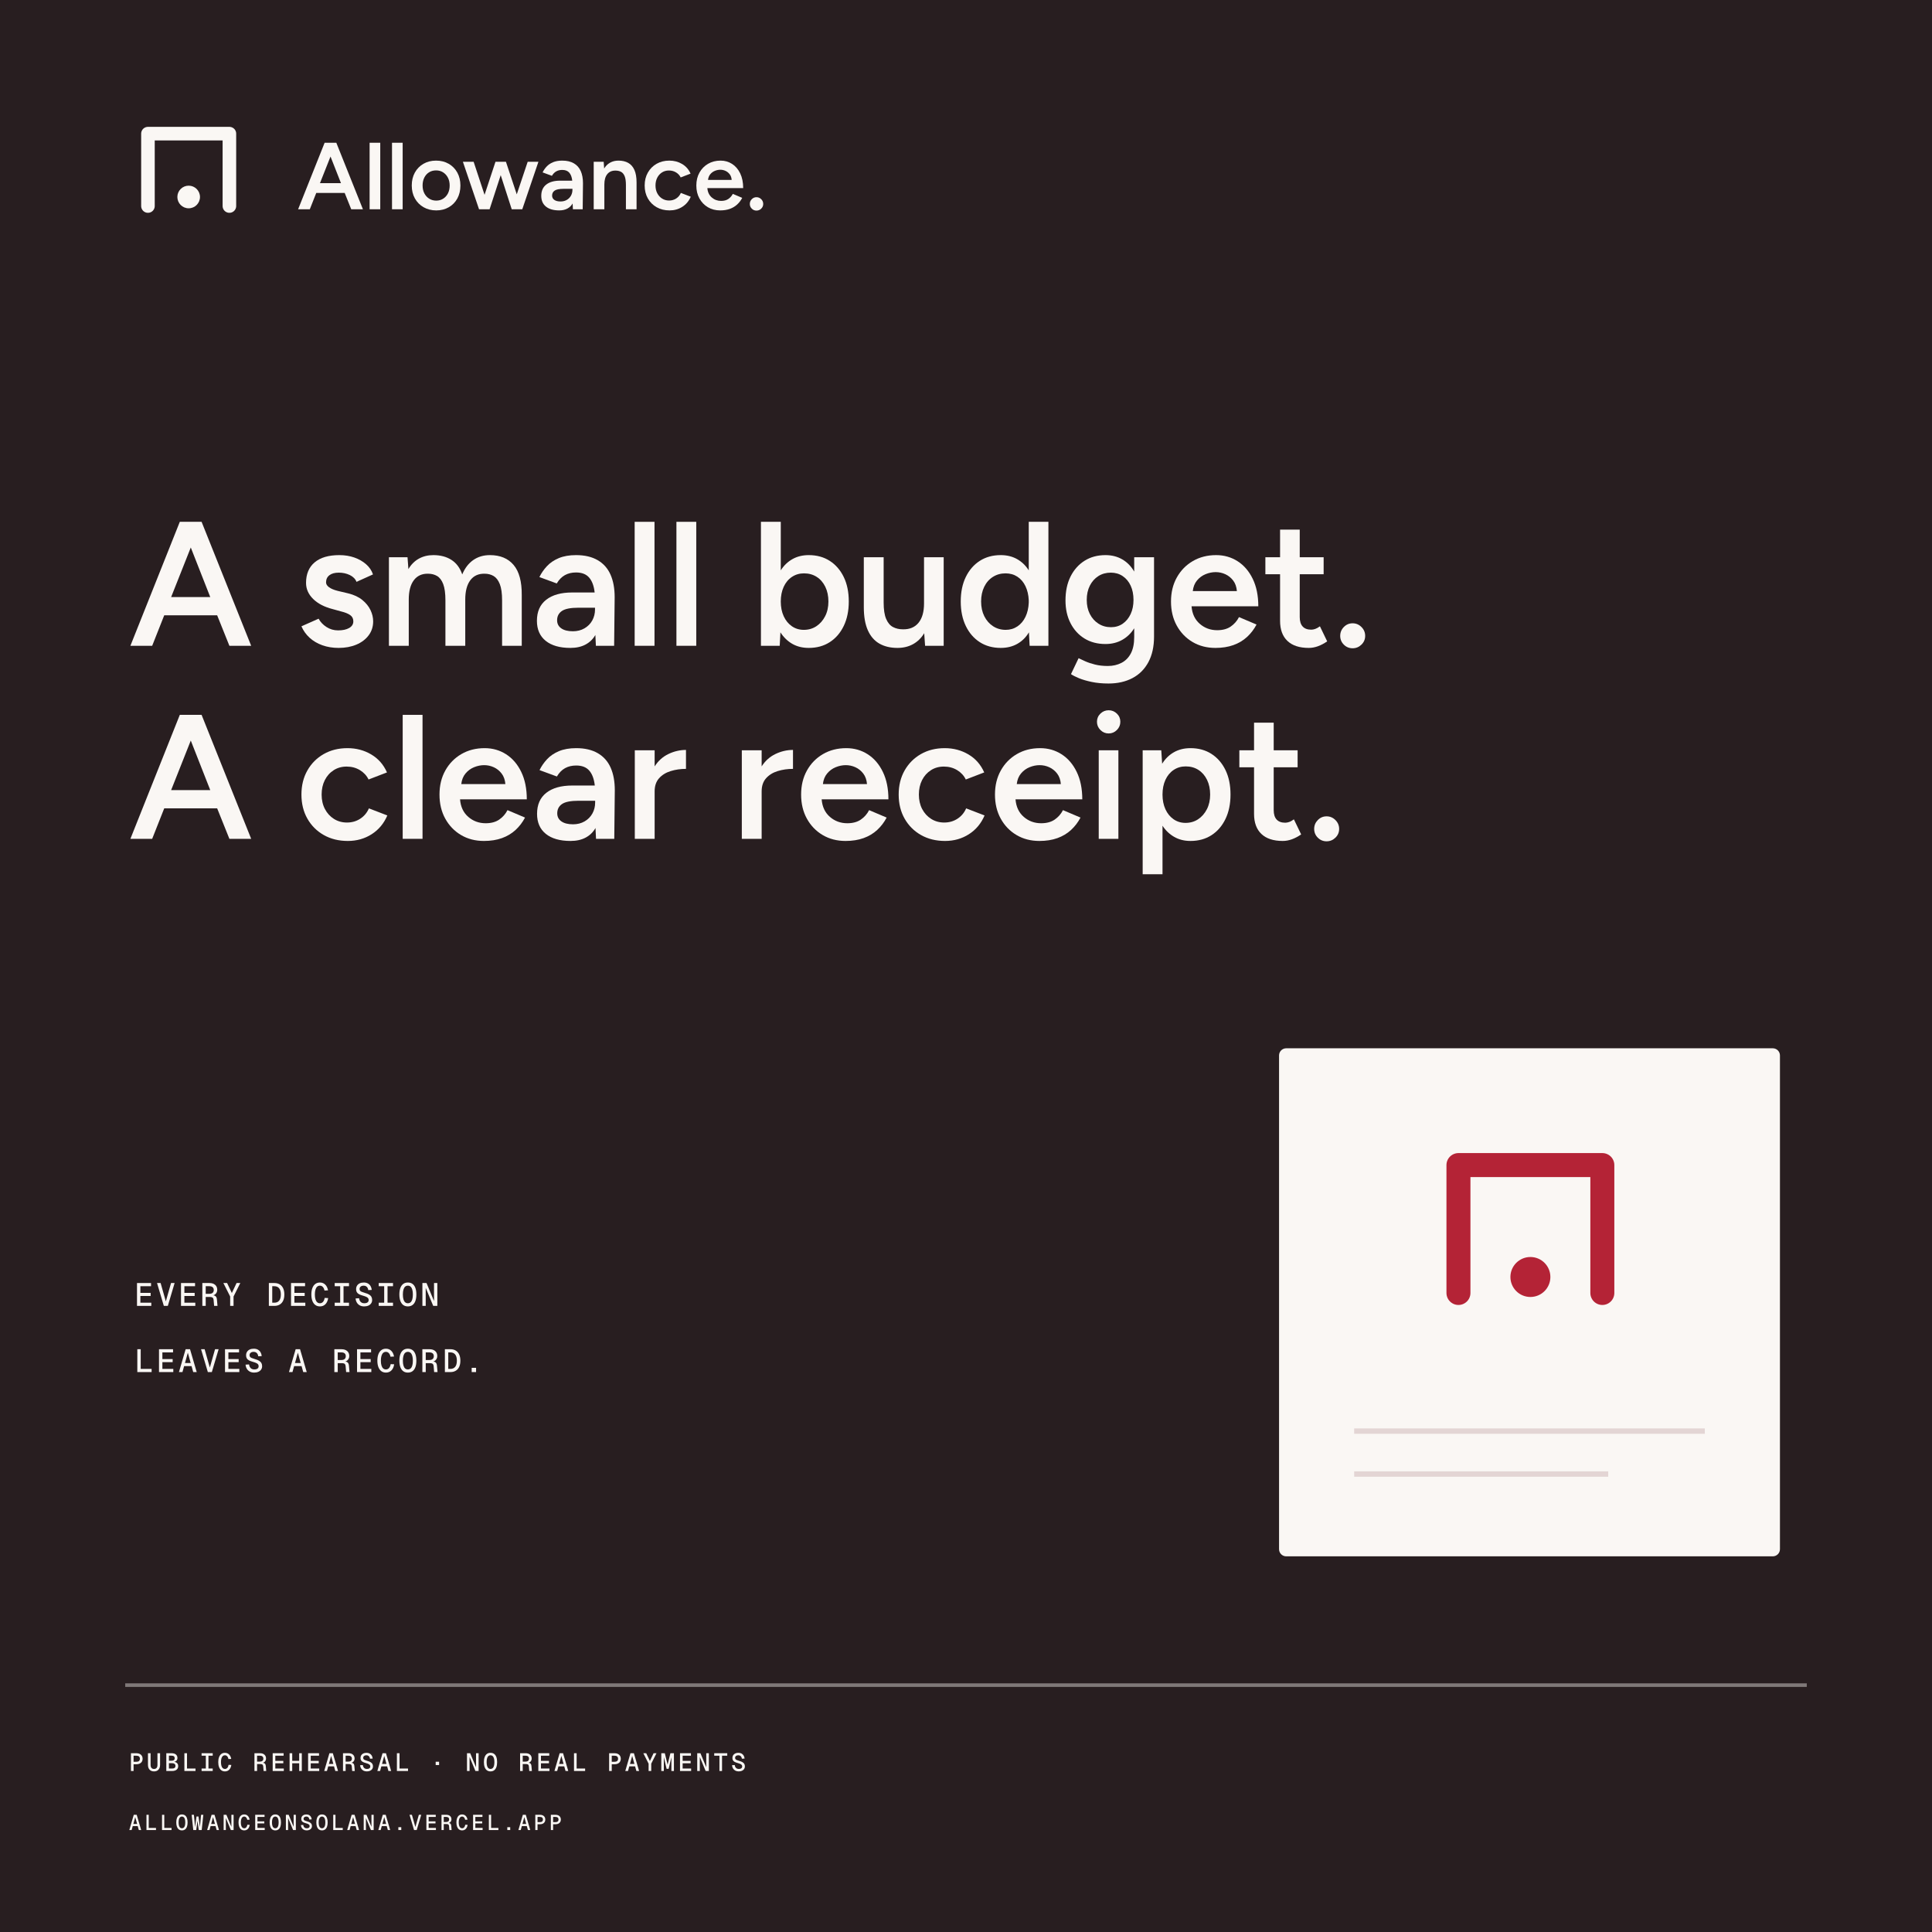
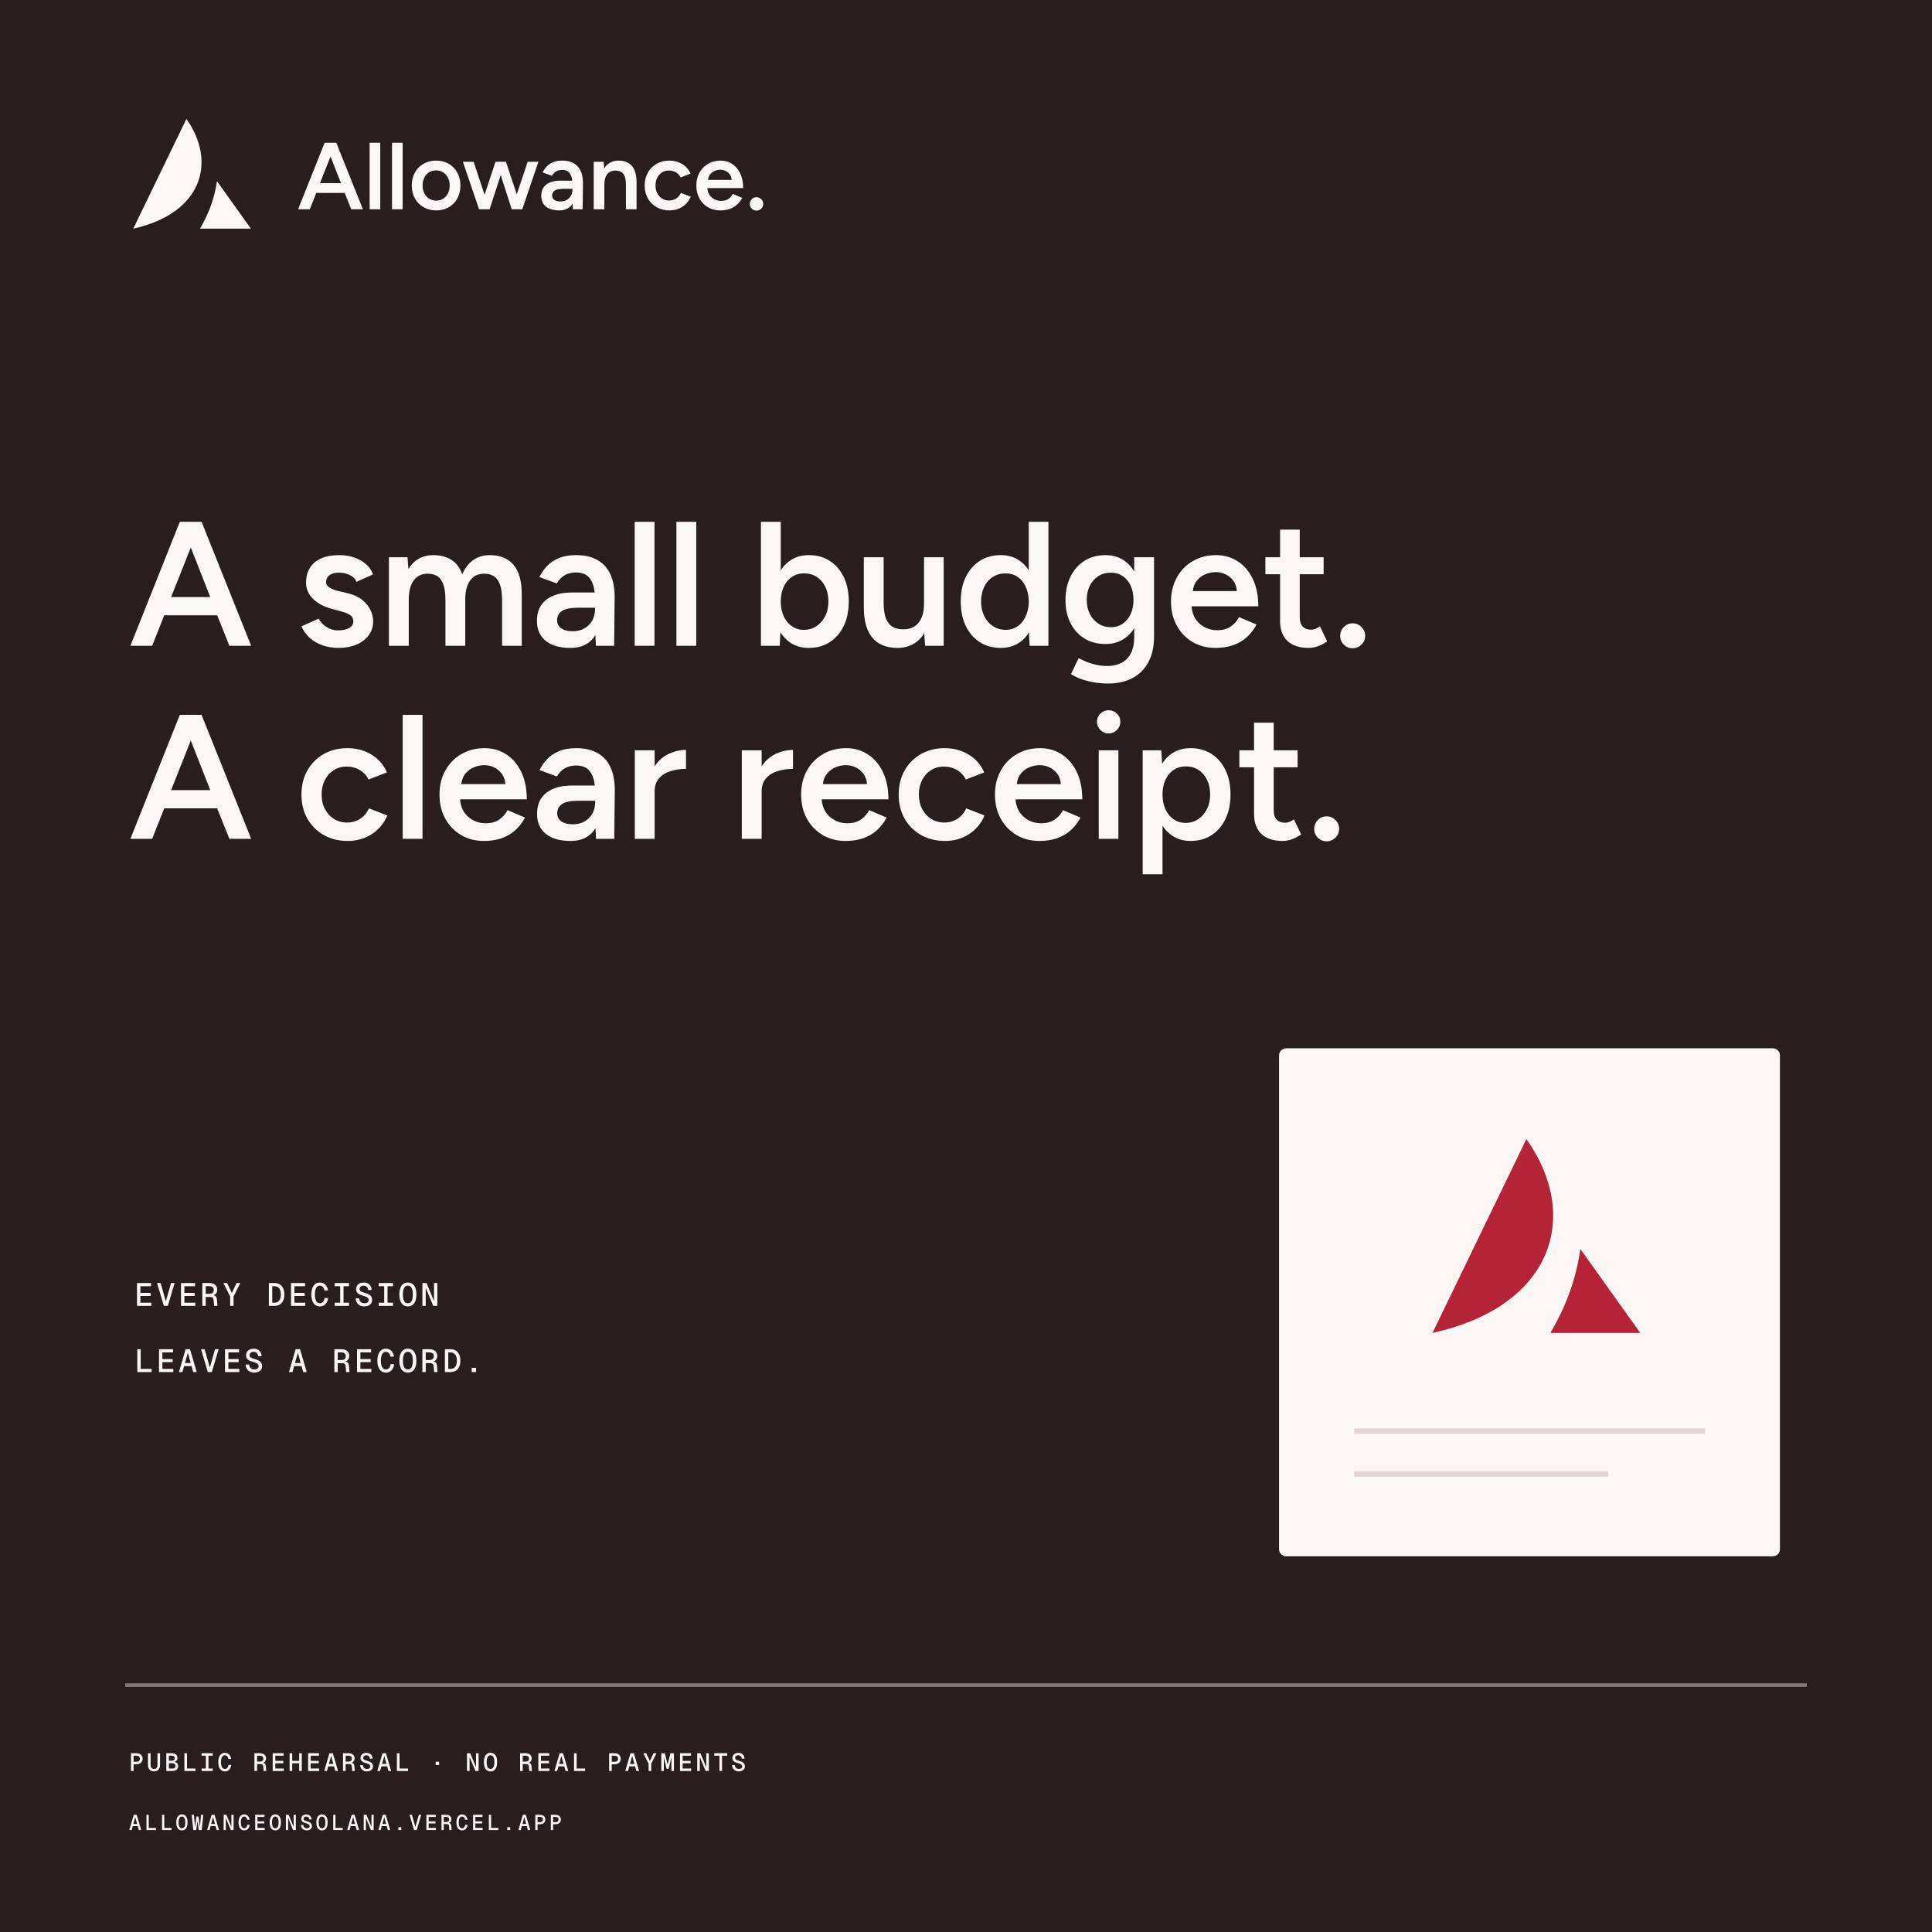
<svg xmlns="http://www.w3.org/2000/svg" width="1080" height="1080" viewBox="0 0 1080 1080" role="img">
  <rect width="1080" height="1080" fill="#281E20" />
  <g transform="translate(65 57) scale(0.3613281)">
-     <g opacity="1" transform="translate(0 0) scale(7)">
-       <path d="M7 23V7H25V23" fill="none" stroke="#FAF7F4" stroke-width="3" stroke-linecap="round" stroke-linejoin="round" />
-       <circle cx="16" cy="21" r="2.5" fill="#FAF7F4" />
+     <g opacity="1" fill="#FAF7F4" transform="translate(0 0) scale(0.875)">
+       <path d="M30 224 124 30C178 106 152 197 30 224Z" />
+       <path d="M148 224c17-29 26-56 30-84l60 84Z" />
    </g>
    <g fill="#FAF7F4" aria-label="Allowance." transform="translate(280 166) scale(0.147 -0.147)">
      <path transform="translate(0 0)" d="M9 0L288 700L411 700L691 0L568 0L499 172L200 172L132 0ZM239 275L460 275L350 555Z" />
      <path transform="translate(699.4094 0)" d="M62 0L62 700L174 700L174 0Z" />
      <path transform="translate(935.2089 0)" d="M62 0L62 700L174 700L174 0Z" />
      <path transform="translate(1171.008 0)" d="M292 -12Q217 -12 158.5 21.5Q100 55 67 114Q34 173 34 250Q34 327 66.5 386Q99 445 157 478.5Q215 512 290 512Q365 512 423 478.5Q481 445 513.5 386Q546 327 546 250Q546 173 514 114Q482 55 424 21.5Q366 -12 292 -12ZM292 91Q333 91 365 111.5Q397 132 415 167.5Q433 203 433 250Q433 297 414.5 332.5Q396 368 364 388.5Q332 409 290 409Q248 409 216 389Q184 369 166 333Q148 297 148 250Q148 203 166.5 167.5Q185 132 217.5 111.5Q250 91 292 91Z" />
      <path transform="translate(1733.129 0)" d="M180 0L10 500L123 500L238 152L353 500L463 500L577 157L692 500L805 500L635 0L524 0L408 359L291 0Z" />
      <path transform="translate(2533.998 0)" d="M223 -12Q133 -12 83.5 28Q34 68 34 141Q34 219 86.5 260Q139 301 233 301L360 301Q354 356 329 385Q304 414 255 414Q219 414 192 399Q165 384 146 352L48 388Q64 421 90.5 449.5Q117 478 157.5 495Q198 512 255 512Q328 512 377 483.5Q426 455 449.5 402Q473 349 473 274L470 0L367 0L364 61Q344 26 308.5 7Q273 -12 223 -12ZM237 82Q274 82 302.5 98.5Q331 115 346.5 143Q362 171 362 205L362 215L269 215Q202 215 175 196.5Q148 178 148 144Q148 115 171.5 98.5Q195 82 237 82Z" />
      <path transform="translate(3057.932 0)" d="M62 0L62 500L167 500L172 429Q196 469 234.5 490.5Q273 512 323 512Q383 512 425.5 488Q468 464 490.5 413.5Q513 363 513 282L513 0L401 0L401 256Q401 316 387.5 348.5Q374 381 349.5 394Q325 407 292 407Q236 408 205 370Q174 332 174 261L174 0Z" />
      <path transform="translate(3622.252 0)" d="M296 -12Q219 -12 160 21.5Q101 55 67.5 114Q34 173 34 250Q34 327 67.5 386Q101 445 159.5 478.5Q218 512 294 512Q368 512 428 476.5Q488 441 517 375L413 335Q397 368 364 388Q331 408 289 408Q248 408 216 387.5Q184 367 166 331.5Q148 296 148 250Q148 204 166.5 168.5Q185 133 217.5 112.5Q250 92 291 92Q333 92 366 113.5Q399 135 415 172L519 132Q490 64 430.5 26Q371 -12 296 -12Z" />
      <path transform="translate(4165.981 0)" d="M285 -12Q212 -12 155.5 21.5Q99 55 66.5 114Q34 173 34 250Q34 327 67 386Q100 445 157.5 478.5Q215 512 289 512Q356 512 410 477.5Q464 443 495.5 378Q527 313 527 223L150 223Q155 160 196.5 124Q238 88 295 88Q341 88 371 108.5Q401 129 418 162L517 120Q496 80 463.5 50Q431 20 386.5 4Q342 -12 285 -12ZM157 309L406 309Q403 345 385 368.5Q367 392 341 404Q315 416 286 416Q258 416 229.5 404.5Q201 393 181 369Q161 345 157 309Z" />
      <path transform="translate(4716.865 0)" d="M116 -14Q87 -14 66.5 6.5Q46 27 46 56Q46 85 66.5 106Q87 127 116 127Q145 127 166 106Q187 85 187 56Q187 27 166 6.5Q145 -14 116 -14Z" />
    </g>
  </g>
  <g fill="#FAF7F4" aria-label="A small budget." transform="translate(72 361) scale(0.099 -0.099)">
    <path transform="translate(0 0)" d="M9 0L288 700L411 700L691 0L568 0L499 172L200 172L132 0ZM239 275L460 275L350 555Z" />
    <path transform="translate(940.8095 0)" d="M244 -12Q194 -12 152 3Q110 18 80 45.5Q50 73 34 110L131 153Q146 125 175.5 106Q205 87 241 87Q280 87 303.5 100.5Q327 114 327 138Q327 161 309 173.5Q291 186 258 194L211 207Q140 225 100 264.5Q60 304 60 355Q60 430 108.5 471Q157 512 248 512Q294 512 332.5 498.5Q371 485 399 460.5Q427 436 438 403L345 361Q335 386 307 399.5Q279 413 245 413Q211 413 192 398.5Q173 384 173 358Q173 343 190 330.5Q207 318 239 310L298 296Q347 284 378 258.5Q409 233 424 201.5Q439 170 439 138Q439 93 413.5 59Q388 25 344 6.5Q300 -12 244 -12Z" />
    <path transform="translate(1406.81 0)" d="M62 0L62 500L167 500L172 433Q195 472 231 492Q267 512 313 512Q373 512 415 485Q457 458 476 403Q498 456 538 484Q578 512 632 512Q719 512 766 456.5Q813 401 812 286L812 0L701 0L701 256Q701 316 688 348.5Q675 381 653 394Q631 407 602 407Q550 408 521.5 370Q493 332 493 261L493 0L381 0L381 256Q381 316 368.5 348.5Q356 381 334 394Q312 407 283 407Q231 408 202.5 370Q174 332 174 261L174 0Z" />
    <path transform="translate(2270.449 0)" d="M223 -12Q133 -12 83.5 28Q34 68 34 141Q34 219 86.5 260Q139 301 233 301L360 301Q354 356 329 385Q304 414 255 414Q219 414 192 399Q165 384 146 352L48 388Q64 421 90.5 449.5Q117 478 157.5 495Q198 512 255 512Q328 512 377 483.5Q426 455 449.5 402Q473 349 473 274L470 0L367 0L364 61Q344 26 308.5 7Q273 -12 223 -12ZM237 82Q274 82 302.5 98.5Q331 115 346.5 143Q362 171 362 205L362 215L269 215Q202 215 175 196.5Q148 178 148 144Q148 115 171.5 98.5Q195 82 237 82Z" />
    <path transform="translate(2794.383 0)" d="M62 0L62 700L174 700L174 0Z" />
    <path transform="translate(3030.183 0)" d="M62 0L62 700L174 700L174 0Z" />
    <path transform="translate(3507.382 0)" d="M332 -12Q279 -12 239 11Q199 34 172 76L168 0L62 0L62 700L174 700L174 426Q200 467 240 489.5Q280 512 332 512Q400 512 450.5 479.5Q501 447 529.5 388.5Q558 330 558 250Q558 171 529.5 112Q501 53 450.5 20.5Q400 -12 332 -12ZM304 90Q344 90 375 110.5Q406 131 424.5 167Q443 203 443 250Q443 297 425.5 333Q408 369 377 389Q346 409 305 409Q267 409 237 389Q207 369 190.5 333Q174 297 174 250Q174 203 190.5 167Q207 131 236.5 110.5Q266 90 304 90Z" />
    <path transform="translate(4099.272 0)" d="M241 -12Q182 -12 139.5 12Q97 36 74 87Q51 138 51 218L51 500L163 500L163 244Q163 185 177 152Q191 119 215.5 106Q240 93 272 93Q329 92 360 130Q391 168 391 239L391 500L502 500L502 0L397 0L392 71Q368 31 329.5 9.5Q291 -12 241 -12Z" />
    <path transform="translate(4663.592 0)" d="M260 -12Q192 -12 141.5 20.5Q91 53 62.5 112Q34 171 34 250Q34 330 62.5 388.5Q91 447 141.5 479.5Q192 512 260 512Q312 512 352 489.5Q392 467 418 426L418 700L529 700L529 0L423 0L419 76Q394 34 353.5 11Q313 -12 260 -12ZM288 90Q325 90 354 109.5Q383 129 399.5 163.5Q416 198 418 243L418 257Q416 302 399.5 336.5Q383 371 354 390Q325 409 287 409Q247 409 215.5 389Q184 369 166.5 333Q149 297 149 250Q149 203 167 167Q185 131 216.5 110.5Q248 90 288 90Z" />
    <path transform="translate(5255.052 0)" d="M277 -213Q224 -213 181.5 -204Q139 -195 110 -183Q81 -171 65 -160L108 -70Q122 -77 145.5 -87.5Q169 -98 201 -106Q233 -114 273 -114Q316 -114 350 -96.5Q384 -79 403 -43Q422 -7 422 49L422 99Q396 57 354.5 33.5Q313 10 260 10Q192 10 141.5 41Q91 72 62.5 127.5Q34 183 34 256Q34 334 62.5 391Q91 448 141.5 480Q192 512 260 512Q313 512 354.5 488Q396 464 422 419L422 500L534 500L534 52Q534 -33 502 -92.5Q470 -152 412 -182.5Q354 -213 277 -213ZM291 105Q329 105 357.5 125Q386 145 402 179.5Q418 214 418 259Q418 305 402 339.5Q386 374 357 393.5Q328 413 290 413Q250 413 219.5 393.5Q189 374 171.5 339.5Q154 305 154 259Q154 214 171.5 179.5Q189 145 220 125Q251 105 291 105Z" />
    <path transform="translate(5850.812 0)" d="M285 -12Q212 -12 155.5 21.5Q99 55 66.5 114Q34 173 34 250Q34 327 67 386Q100 445 157.5 478.5Q215 512 289 512Q356 512 410 477.5Q464 443 495.5 378Q527 313 527 223L150 223Q155 160 196.5 124Q238 88 295 88Q341 88 371 108.5Q401 129 418 162L517 120Q496 80 463.5 50Q431 20 386.5 4Q342 -12 285 -12ZM157 309L406 309Q403 345 385 368.5Q367 392 341 404Q315 416 286 416Q258 416 229.5 404.5Q201 393 181 369Q161 345 157 309Z" />
    <path transform="translate(6401.695 0)" d="M261 -12Q182 -12 140.5 27.5Q99 67 99 141L99 404L16 404L16 500L99 500L99 656L210 656L210 500L345 500L345 404L210 404L210 162Q210 127 226.5 109Q243 91 275 91Q285 91 297 95Q309 99 324 110L365 25Q339 7 313 -2.5Q287 -12 261 -12Z" />
    <path transform="translate(6794.205 0)" d="M116 -14Q87 -14 66.5 6.5Q46 27 46 56Q46 85 66.5 106Q87 127 116 127Q145 127 166 106Q187 85 187 56Q187 27 166 6.5Q145 -14 116 -14Z" />
  </g>
  <g fill="#FAF7F4" aria-label="A clear receipt." transform="translate(72 468.91) scale(0.099 -0.099)">
    <path transform="translate(0 0)" d="M9 0L288 700L411 700L691 0L568 0L499 172L200 172L132 0ZM239 275L460 275L350 555Z" />
    <path transform="translate(940.8095 0)" d="M296 -12Q219 -12 160 21.5Q101 55 67.5 114Q34 173 34 250Q34 327 67.5 386Q101 445 159.5 478.5Q218 512 294 512Q368 512 428 476.5Q488 441 517 375L413 335Q397 368 364 388Q331 408 289 408Q248 408 216 387.5Q184 367 166 331.5Q148 296 148 250Q148 204 166.5 168.5Q185 133 217.5 112.5Q250 92 291 92Q333 92 366 113.5Q399 135 415 172L519 132Q490 64 430.5 26Q371 -12 296 -12Z" />
    <path transform="translate(1484.539 0)" d="M62 0L62 700L174 700L174 0Z" />
    <path transform="translate(1720.339 0)" d="M285 -12Q212 -12 155.5 21.5Q99 55 66.5 114Q34 173 34 250Q34 327 67 386Q100 445 157.5 478.5Q215 512 289 512Q356 512 410 477.5Q464 443 495.5 378Q527 313 527 223L150 223Q155 160 196.5 124Q238 88 295 88Q341 88 371 108.5Q401 129 418 162L517 120Q496 80 463.5 50Q431 20 386.5 4Q342 -12 285 -12ZM157 309L406 309Q403 345 385 368.5Q367 392 341 404Q315 416 286 416Q258 416 229.5 404.5Q201 393 181 369Q161 345 157 309Z" />
    <path transform="translate(2271.223 0)" d="M223 -12Q133 -12 83.5 28Q34 68 34 141Q34 219 86.5 260Q139 301 233 301L360 301Q354 356 329 385Q304 414 255 414Q219 414 192 399Q165 384 146 352L48 388Q64 421 90.5 449.5Q117 478 157.5 495Q198 512 255 512Q328 512 377 483.5Q426 455 449.5 402Q473 349 473 274L470 0L367 0L364 61Q344 26 308.5 7Q273 -12 223 -12ZM237 82Q274 82 302.5 98.5Q331 115 346.5 143Q362 171 362 205L362 215L269 215Q202 215 175 196.5Q148 178 148 144Q148 115 171.5 98.5Q195 82 237 82Z" />
    <path transform="translate(2795.156 0)" d="M62 0L62 500L174 500L174 409Q204 456 252 479Q300 502 351 502L351 395Q305 395 264.5 382.5Q224 370 199 342Q174 314 174 268L174 0Z" />
    <path transform="translate(3399.406 0)" d="M62 0L62 500L174 500L174 409Q204 456 252 479Q300 502 351 502L351 395Q305 395 264.5 382.5Q224 370 199 342Q174 314 174 268L174 0Z" />
    <path transform="translate(3762.255 0)" d="M285 -12Q212 -12 155.5 21.5Q99 55 66.5 114Q34 173 34 250Q34 327 67 386Q100 445 157.5 478.5Q215 512 289 512Q356 512 410 477.5Q464 443 495.5 378Q527 313 527 223L150 223Q155 160 196.5 124Q238 88 295 88Q341 88 371 108.5Q401 129 418 162L517 120Q496 80 463.5 50Q431 20 386.5 4Q342 -12 285 -12ZM157 309L406 309Q403 345 385 368.5Q367 392 341 404Q315 416 286 416Q258 416 229.5 404.5Q201 393 181 369Q161 345 157 309Z" />
    <path transform="translate(4313.139 0)" d="M296 -12Q219 -12 160 21.5Q101 55 67.5 114Q34 173 34 250Q34 327 67.5 386Q101 445 159.5 478.5Q218 512 294 512Q368 512 428 476.5Q488 441 517 375L413 335Q397 368 364 388Q331 408 289 408Q248 408 216 387.5Q184 367 166 331.5Q148 296 148 250Q148 204 166.5 168.5Q185 133 217.5 112.5Q250 92 291 92Q333 92 366 113.5Q399 135 415 172L519 132Q490 64 430.5 26Q371 -12 296 -12Z" />
    <path transform="translate(4856.869 0)" d="M285 -12Q212 -12 155.5 21.5Q99 55 66.5 114Q34 173 34 250Q34 327 67 386Q100 445 157.5 478.5Q215 512 289 512Q356 512 410 477.5Q464 443 495.5 378Q527 313 527 223L150 223Q155 160 196.5 124Q238 88 295 88Q341 88 371 108.5Q401 129 418 162L517 120Q496 80 463.5 50Q431 20 386.5 4Q342 -12 285 -12ZM157 309L406 309Q403 345 385 368.5Q367 392 341 404Q315 416 286 416Q258 416 229.5 404.5Q201 393 181 369Q161 345 157 309Z" />
    <path transform="translate(5407.752 0)" d="M69 0L69 500L180 500L180 0ZM125 595Q98 595 78.5 614.5Q59 634 59 661Q59 688 78.5 707Q98 726 125 726Q152 726 171.5 707Q191 688 191 661Q191 634 171.5 614.5Q152 595 125 595Z" />
    <path transform="translate(5657.852 0)" d="M67 -200L67 500L172 500L177 424Q203 466 243.5 489Q284 512 337 512Q405 512 455.5 479.5Q506 447 534.5 388.5Q563 330 563 250Q563 171 534.5 112Q506 53 455.5 20.5Q405 -12 337 -12Q285 -12 245 11Q205 34 179 74L179 -200ZM309 90Q349 90 380 110.5Q411 131 429.5 167Q448 203 448 250Q448 297 430.5 333Q413 369 382 389Q351 409 310 409Q272 409 242 389Q212 369 195.5 333Q179 297 179 250Q179 203 195.5 167Q212 131 241.5 110.5Q271 90 309 90Z" />
    <path transform="translate(6254.741 0)" d="M261 -12Q182 -12 140.5 27.5Q99 67 99 141L99 404L16 404L16 500L99 500L99 656L210 656L210 500L345 500L345 404L210 404L210 162Q210 127 226.5 109Q243 91 275 91Q285 91 297 95Q309 99 324 110L365 25Q339 7 313 -2.5Q287 -12 261 -12Z" />
    <path transform="translate(6647.251 0)" d="M116 -14Q87 -14 66.5 6.5Q46 27 46 56Q46 85 66.5 106Q87 127 116 127Q145 127 166 106Q187 85 187 56Q187 27 166 6.5Q145 -14 116 -14Z" />
  </g>
  <rect x="715" y="586" width="280" height="284" rx="4" fill="#FAF7F4" />
-   <g opacity="1" transform="translate(784 620) scale(4.46875)">
-     <path d="M7 23V7H25V23" fill="none" stroke="#B42336" stroke-width="3" stroke-linecap="round" stroke-linejoin="round" />
-     <circle cx="16" cy="21" r="2.5" fill="#B42336" />
+   <g opacity="1" fill="#B42336" transform="translate(784 620) scale(0.5585938)">
+     <path d="M30 224 124 30C178 106 152 197 30 224Z" />
+     <path d="M148 224c17-29 26-56 30-84l60 84Z" />
  </g>
  <path d="M757 800L953 800" stroke="#E3D5D4" stroke-width="3" opacity="1" />
  <path d="M757 824L899 824" stroke="#E3D5D4" stroke-width="3" opacity="1" />
  <g fill="#FAF7F4" aria-label="EVERY DECISION" transform="translate(75 730) scale(0.018 -0.018)">
    <path transform="translate(0 0)" d="M88 0L88 710L524 710L524 611L193 611L193 404L512 404L512 308L193 308L193 99L532 99L532 0Z" />
    <path transform="translate(683.3333 0)" d="M238 0L27 710L138 710L316 85L284 85L462 710L573 710L362 0Z" />
    <path transform="translate(1366.667 0)" d="M88 0L88 710L524 710L524 611L193 611L193 404L512 404L512 308L193 308L193 99L532 99L532 0Z" />
    <path transform="translate(2050 0)" d="M67 0L67 710L288 710Q401 710 465.5 653Q530 596 530 498Q530 447 507.5 408Q485 369 448.5 347Q412 325 371 322L367 334Q441 331 477.5 300.5Q514 270 520 202L538 0L433 0L417 182Q414 217 402 238Q390 259 365 268Q340 277 296 277L172 277L172 0ZM172 375L286 375Q352 375 387 406Q422 437 422 493Q422 550 387 580.5Q352 611 286 611L172 611Z" />
    <path transform="translate(2733.333 0)" d="M248 0L248 292L37 710L153 710L300 400L447 710L563 710L353 292L353 0Z" />
    <path transform="translate(4100 0)" d="M83 0L83 710L256 710Q350 710 419.5 668.5Q489 627 526.5 547.5Q564 468 564 354Q564 240 526.5 161Q489 82 419.5 41Q350 0 256 0ZM188 99L253 99Q350 99 402.5 162.5Q455 226 455 354Q455 482 402.5 546.5Q350 611 253 611L188 611Z" />
    <path transform="translate(4783.333 0)" d="M88 0L88 710L524 710L524 611L193 611L193 404L512 404L512 308L193 308L193 99L532 99L532 0Z" />
    <path transform="translate(5466.667 0)" d="M303 -16Q217 -16 157.5 29Q98 74 67 157Q36 240 36 354Q36 469 67 552Q98 635 157.5 680.5Q217 726 303 726Q400 726 466.5 662Q533 598 554 483L444 477Q429 551 391.5 589.5Q354 628 303 628Q251 628 216 596Q181 564 163 503Q145 442 145 354Q145 267 163 206.5Q181 146 216 114Q251 82 303 82Q358 82 397 124Q436 166 449 247L558 242Q540 120 473 52Q406 -16 303 -16Z" />
    <path transform="translate(6150 0)" d="M78 0L78 99L248 99L248 611L78 611L78 710L522 710L522 611L352 611L352 99L522 99L522 0Z" />
    <path transform="translate(6833.333 0)" d="M309 -16Q232 -16 174.5 15Q117 46 83 101.5Q49 157 43 231L151 238Q158 187 179 152Q200 117 234 99.5Q268 82 313 82Q357 82 387 93.5Q417 105 433 127Q449 149 449 181Q449 213 434 236Q419 259 380 278.5Q341 298 266 319Q193 339 147 364.5Q101 390 80 427.5Q59 465 59 520Q59 581 87.5 627.5Q116 674 169.5 700Q223 726 298 726Q372 726 424.5 697Q477 668 507.5 616.5Q538 565 545 496L437 490Q432 531 414.5 562Q397 593 367 610.5Q337 628 295 628Q236 628 201.5 600Q167 572 167 525Q167 495 181 474.5Q195 454 230 438.5Q265 423 328 405Q413 382 463 351.5Q513 321 535 280Q557 239 557 181Q557 123 526 78Q495 33 439.5 8.5Q384 -16 309 -16Z" />
    <path transform="translate(7516.667 0)" d="M78 0L78 99L248 99L248 611L78 611L78 710L522 710L522 611L352 611L352 99L522 99L522 0Z" />
    <path transform="translate(8200 0)" d="M300 -16Q215 -16 156.5 27Q98 70 67 153Q36 236 36 354Q36 474 67 557Q98 640 156.5 683Q215 726 300 726Q385 726 444 683Q503 640 533.5 557Q564 474 564 354Q564 236 533.5 153Q503 70 444 27Q385 -16 300 -16ZM300 82Q350 82 384.5 112Q419 142 437 203Q455 264 455 354Q455 444 437 505.5Q419 567 384.5 597.5Q350 628 300 628Q250 628 215.5 597.5Q181 567 163 505.5Q145 444 145 354Q145 264 163 203Q181 142 215.5 112Q250 82 300 82Z" />
    <path transform="translate(8883.333 0)" d="M68 0L68 710L196 710L447 107L429 103L429 710L532 710L532 0L404 0L153 603L171 608L171 0Z" />
  </g>
  <g fill="#FAF7F4" aria-label="LEAVES A RECORD." transform="translate(75 767) scale(0.018 -0.018)">
    <path transform="translate(0 0)" d="M98 0L98 710L203 710L203 40L139 99L542 99L542 0Z" />
    <path transform="translate(683.3333 0)" d="M88 0L88 710L524 710L524 611L193 611L193 404L512 404L512 308L193 308L193 99L532 99L532 0Z" />
    <path transform="translate(1366.667 0)" d="M24 0L232 710L368 710L576 0L467 0L300 601L133 0ZM140 185L172 282L428 282L460 185Z" />
    <path transform="translate(2050 0)" d="M238 0L27 710L138 710L316 85L284 85L462 710L573 710L362 0Z" />
    <path transform="translate(2733.333 0)" d="M88 0L88 710L524 710L524 611L193 611L193 404L512 404L512 308L193 308L193 99L532 99L532 0Z" />
    <path transform="translate(3416.667 0)" d="M309 -16Q232 -16 174.5 15Q117 46 83 101.5Q49 157 43 231L151 238Q158 187 179 152Q200 117 234 99.5Q268 82 313 82Q357 82 387 93.5Q417 105 433 127Q449 149 449 181Q449 213 434 236Q419 259 380 278.5Q341 298 266 319Q193 339 147 364.5Q101 390 80 427.5Q59 465 59 520Q59 581 87.5 627.5Q116 674 169.5 700Q223 726 298 726Q372 726 424.5 697Q477 668 507.5 616.5Q538 565 545 496L437 490Q432 531 414.5 562Q397 593 367 610.5Q337 628 295 628Q236 628 201.5 600Q167 572 167 525Q167 495 181 474.5Q195 454 230 438.5Q265 423 328 405Q413 382 463 351.5Q513 321 535 280Q557 239 557 181Q557 123 526 78Q495 33 439.5 8.5Q384 -16 309 -16Z" />
    <path transform="translate(4783.333 0)" d="M24 0L232 710L368 710L576 0L467 0L300 601L133 0ZM140 185L172 282L428 282L460 185Z" />
    <path transform="translate(6150 0)" d="M67 0L67 710L288 710Q401 710 465.5 653Q530 596 530 498Q530 447 507.5 408Q485 369 448.5 347Q412 325 371 322L367 334Q441 331 477.5 300.5Q514 270 520 202L538 0L433 0L417 182Q414 217 402 238Q390 259 365 268Q340 277 296 277L172 277L172 0ZM172 375L286 375Q352 375 387 406Q422 437 422 493Q422 550 387 580.5Q352 611 286 611L172 611Z" />
    <path transform="translate(6833.333 0)" d="M88 0L88 710L524 710L524 611L193 611L193 404L512 404L512 308L193 308L193 99L532 99L532 0Z" />
    <path transform="translate(7516.667 0)" d="M303 -16Q217 -16 157.5 29Q98 74 67 157Q36 240 36 354Q36 469 67 552Q98 635 157.5 680.5Q217 726 303 726Q400 726 466.5 662Q533 598 554 483L444 477Q429 551 391.5 589.5Q354 628 303 628Q251 628 216 596Q181 564 163 503Q145 442 145 354Q145 267 163 206.5Q181 146 216 114Q251 82 303 82Q358 82 397 124Q436 166 449 247L558 242Q540 120 473 52Q406 -16 303 -16Z" />
    <path transform="translate(8200 0)" d="M300 -16Q215 -16 156.5 27Q98 70 67 153Q36 236 36 354Q36 474 67 557Q98 640 156.5 683Q215 726 300 726Q385 726 444 683Q503 640 533.5 557Q564 474 564 354Q564 236 533.5 153Q503 70 444 27Q385 -16 300 -16ZM300 82Q350 82 384.5 112Q419 142 437 203Q455 264 455 354Q455 444 437 505.5Q419 567 384.5 597.5Q350 628 300 628Q250 628 215.5 597.5Q181 567 163 505.5Q145 444 145 354Q145 264 163 203Q181 142 215.5 112Q250 82 300 82Z" />
    <path transform="translate(8883.333 0)" d="M67 0L67 710L288 710Q401 710 465.5 653Q530 596 530 498Q530 447 507.5 408Q485 369 448.5 347Q412 325 371 322L367 334Q441 331 477.5 300.5Q514 270 520 202L538 0L433 0L417 182Q414 217 402 238Q390 259 365 268Q340 277 296 277L172 277L172 0ZM172 375L286 375Q352 375 387 406Q422 437 422 493Q422 550 387 580.5Q352 611 286 611L172 611Z" />
    <path transform="translate(9566.667 0)" d="M83 0L83 710L256 710Q350 710 419.5 668.5Q489 627 526.5 547.5Q564 468 564 354Q564 240 526.5 161Q489 82 419.5 41Q350 0 256 0ZM188 99L253 99Q350 99 402.5 162.5Q455 226 455 354Q455 482 402.5 546.5Q350 611 253 611L188 611Z" />
    <path transform="translate(10250 0)" d="M232 0L232 132L368 132L368 0Z" />
  </g>
  <path d="M70 942L1010 942" stroke="#FAF7F4" stroke-width="2" opacity="0.42" />
  <g fill="#FAF7F4" aria-label="PUBLIC REHEARSAL · NO REAL PAYMENTS" transform="translate(72 990) scale(0.014 -0.014)">
    <path transform="translate(0 0)" d="M86 0L86 710L306 710Q380 710 435.5 683Q491 656 521.5 606.5Q552 557 552 489Q552 421 521.5 371.5Q491 322 435.5 295.5Q380 269 306 269L191 269L191 0ZM191 368L295 368Q371 368 407 399Q443 430 443 489Q443 549 407 580Q371 611 295 611L191 611Z" />
    <path transform="translate(707.1429 0)" d="M300 -16Q186 -16 122 54Q58 124 58 247L58 710L163 710L163 243Q163 165 198 123.5Q233 82 300 82Q367 82 402 123.5Q437 165 437 243L437 710L542 710L542 247Q542 124 478 54Q414 -16 300 -16Z" />
    <path transform="translate(1414.286 0)" d="M83 0L83 710L289 710Q406 710 467 659Q528 608 528 517Q528 473 508 438.5Q488 404 449.5 383.5Q411 363 358 362L358 368Q423 368 467.5 346.5Q512 325 535 286.5Q558 248 558 197Q558 103 493.5 51.5Q429 0 313 0ZM188 98L314 98Q383 98 416 125.5Q449 153 449 202Q449 254 414.5 283Q380 312 314 312L188 312ZM188 409L291 409Q357 409 388 435.5Q419 462 419 510Q419 559 388 585.5Q357 612 291 612L188 612Z" />
    <path transform="translate(2121.429 0)" d="M98 0L98 710L203 710L203 40L139 99L542 99L542 0Z" />
    <path transform="translate(2828.571 0)" d="M78 0L78 99L248 99L248 611L78 611L78 710L522 710L522 611L352 611L352 99L522 99L522 0Z" />
    <path transform="translate(3535.714 0)" d="M303 -16Q217 -16 157.5 29Q98 74 67 157Q36 240 36 354Q36 469 67 552Q98 635 157.5 680.5Q217 726 303 726Q400 726 466.5 662Q533 598 554 483L444 477Q429 551 391.5 589.5Q354 628 303 628Q251 628 216 596Q181 564 163 503Q145 442 145 354Q145 267 163 206.5Q181 146 216 114Q251 82 303 82Q358 82 397 124Q436 166 449 247L558 242Q540 120 473 52Q406 -16 303 -16Z" />
    <path transform="translate(4950 0)" d="M67 0L67 710L288 710Q401 710 465.5 653Q530 596 530 498Q530 447 507.5 408Q485 369 448.5 347Q412 325 371 322L367 334Q441 331 477.5 300.5Q514 270 520 202L538 0L433 0L417 182Q414 217 402 238Q390 259 365 268Q340 277 296 277L172 277L172 0ZM172 375L286 375Q352 375 387 406Q422 437 422 493Q422 550 387 580.5Q352 611 286 611L172 611Z" />
    <path transform="translate(5657.143 0)" d="M88 0L88 710L524 710L524 611L193 611L193 404L512 404L512 308L193 308L193 99L532 99L532 0Z" />
    <path transform="translate(6364.286 0)" d="M56 0L56 710L161 710L161 368L114 406L486 406L439 368L439 710L544 710L544 0L439 0L439 346L486 308L114 308L161 346L161 0Z" />
    <path transform="translate(7071.429 0)" d="M88 0L88 710L524 710L524 611L193 611L193 404L512 404L512 308L193 308L193 99L532 99L532 0Z" />
    <path transform="translate(7778.571 0)" d="M24 0L232 710L368 710L576 0L467 0L300 601L133 0ZM140 185L172 282L428 282L460 185Z" />
    <path transform="translate(8485.714 0)" d="M67 0L67 710L288 710Q401 710 465.5 653Q530 596 530 498Q530 447 507.5 408Q485 369 448.5 347Q412 325 371 322L367 334Q441 331 477.5 300.5Q514 270 520 202L538 0L433 0L417 182Q414 217 402 238Q390 259 365 268Q340 277 296 277L172 277L172 0ZM172 375L286 375Q352 375 387 406Q422 437 422 493Q422 550 387 580.5Q352 611 286 611L172 611Z" />
    <path transform="translate(9192.857 0)" d="M309 -16Q232 -16 174.5 15Q117 46 83 101.5Q49 157 43 231L151 238Q158 187 179 152Q200 117 234 99.5Q268 82 313 82Q357 82 387 93.5Q417 105 433 127Q449 149 449 181Q449 213 434 236Q419 259 380 278.5Q341 298 266 319Q193 339 147 364.5Q101 390 80 427.5Q59 465 59 520Q59 581 87.5 627.5Q116 674 169.5 700Q223 726 298 726Q372 726 424.5 697Q477 668 507.5 616.5Q538 565 545 496L437 490Q432 531 414.5 562Q397 593 367 610.5Q337 628 295 628Q236 628 201.5 600Q167 572 167 525Q167 495 181 474.5Q195 454 230 438.5Q265 423 328 405Q413 382 463 351.5Q513 321 535 280Q557 239 557 181Q557 123 526 78Q495 33 439.5 8.5Q384 -16 309 -16Z" />
    <path transform="translate(9900 0)" d="M24 0L232 710L368 710L576 0L467 0L300 601L133 0ZM140 185L172 282L428 282L460 185Z" />
    <path transform="translate(10607.143 0)" d="M98 0L98 710L203 710L203 40L139 99L542 99L542 0Z" />
    <path transform="translate(12021.429 0)" d="M232 238L232 370L368 370L368 238Z" />
    <path transform="translate(13435.714 0)" d="M68 0L68 710L196 710L447 107L429 103L429 710L532 710L532 0L404 0L153 603L171 608L171 0Z" />
    <path transform="translate(14142.857 0)" d="M300 -16Q215 -16 156.5 27Q98 70 67 153Q36 236 36 354Q36 474 67 557Q98 640 156.5 683Q215 726 300 726Q385 726 444 683Q503 640 533.5 557Q564 474 564 354Q564 236 533.5 153Q503 70 444 27Q385 -16 300 -16ZM300 82Q350 82 384.5 112Q419 142 437 203Q455 264 455 354Q455 444 437 505.5Q419 567 384.5 597.5Q350 628 300 628Q250 628 215.5 597.5Q181 567 163 505.5Q145 444 145 354Q145 264 163 203Q181 142 215.5 112Q250 82 300 82Z" />
    <path transform="translate(15557.143 0)" d="M67 0L67 710L288 710Q401 710 465.5 653Q530 596 530 498Q530 447 507.5 408Q485 369 448.5 347Q412 325 371 322L367 334Q441 331 477.5 300.5Q514 270 520 202L538 0L433 0L417 182Q414 217 402 238Q390 259 365 268Q340 277 296 277L172 277L172 0ZM172 375L286 375Q352 375 387 406Q422 437 422 493Q422 550 387 580.5Q352 611 286 611L172 611Z" />
    <path transform="translate(16264.286 0)" d="M88 0L88 710L524 710L524 611L193 611L193 404L512 404L512 308L193 308L193 99L532 99L532 0Z" />
    <path transform="translate(16971.429 0)" d="M24 0L232 710L368 710L576 0L467 0L300 601L133 0ZM140 185L172 282L428 282L460 185Z" />
    <path transform="translate(17678.571 0)" d="M98 0L98 710L203 710L203 40L139 99L542 99L542 0Z" />
    <path transform="translate(19092.857 0)" d="M86 0L86 710L306 710Q380 710 435.5 683Q491 656 521.5 606.5Q552 557 552 489Q552 421 521.5 371.5Q491 322 435.5 295.5Q380 269 306 269L191 269L191 0ZM191 368L295 368Q371 368 407 399Q443 430 443 489Q443 549 407 580Q371 611 295 611L191 611Z" />
    <path transform="translate(19800 0)" d="M24 0L232 710L368 710L576 0L467 0L300 601L133 0ZM140 185L172 282L428 282L460 185Z" />
    <path transform="translate(20507.143 0)" d="M248 0L248 292L37 710L153 710L300 400L447 710L563 710L353 292L353 0Z" />
    <path transform="translate(21214.286 0)" d="M260 86L138 594L149 595L149 0L48 0L48 710L188 710L320 171L280 171L412 710L552 710L552 0L451 0L451 595L462 594L340 86Z" />
    <path transform="translate(21921.429 0)" d="M88 0L88 710L524 710L524 611L193 611L193 404L512 404L512 308L193 308L193 99L532 99L532 0Z" />
    <path transform="translate(22628.571 0)" d="M68 0L68 710L196 710L447 107L429 103L429 710L532 710L532 0L404 0L153 603L171 608L171 0Z" />
    <path transform="translate(23335.714 0)" d="M248 0L248 611L40 611L40 710L560 710L560 611L352 611L352 0Z" />
    <path transform="translate(24042.857 0)" d="M309 -16Q232 -16 174.5 15Q117 46 83 101.5Q49 157 43 231L151 238Q158 187 179 152Q200 117 234 99.5Q268 82 313 82Q357 82 387 93.5Q417 105 433 127Q449 149 449 181Q449 213 434 236Q419 259 380 278.5Q341 298 266 319Q193 339 147 364.5Q101 390 80 427.5Q59 465 59 520Q59 581 87.5 627.5Q116 674 169.5 700Q223 726 298 726Q372 726 424.5 697Q477 668 507.5 616.5Q538 565 545 496L437 490Q432 531 414.5 562Q397 593 367 610.5Q337 628 295 628Q236 628 201.5 600Q167 572 167 525Q167 495 181 474.5Q195 454 230 438.5Q265 423 328 405Q413 382 463 351.5Q513 321 535 280Q557 239 557 181Q557 123 526 78Q495 33 439.5 8.5Q384 -16 309 -16Z" />
  </g>
  <g fill="#FAF7F4" aria-label="ALLOWANCEONSOLANA.VERCEL.APP" transform="translate(72 1023) scale(0.012 -0.012)">
    <path transform="translate(0 0)" d="M24 0L232 710L368 710L576 0L467 0L300 601L133 0ZM140 185L172 282L428 282L460 185Z" />
    <path transform="translate(725 0)" d="M98 0L98 710L203 710L203 40L139 99L542 99L542 0Z" />
    <path transform="translate(1450 0)" d="M98 0L98 710L203 710L203 40L139 99L542 99L542 0Z" />
    <path transform="translate(2175 0)" d="M300 -16Q215 -16 156.5 27Q98 70 67 153Q36 236 36 354Q36 474 67 557Q98 640 156.5 683Q215 726 300 726Q385 726 444 683Q503 640 533.5 557Q564 474 564 354Q564 236 533.5 153Q503 70 444 27Q385 -16 300 -16ZM300 82Q350 82 384.5 112Q419 142 437 203Q455 264 455 354Q455 444 437 505.5Q419 567 384.5 597.5Q350 628 300 628Q250 628 215.5 597.5Q181 567 163 505.5Q145 444 145 354Q145 264 163 203Q181 142 215.5 112Q250 82 300 82Z" />
    <path transform="translate(2900 0)" d="M104 0L28 710L133 710L192 86L180 86L254 630L346 630L420 86L408 86L467 710L572 710L496 0L359 0L288 520L312 520L241 0Z" />
    <path transform="translate(3625 0)" d="M24 0L232 710L368 710L576 0L467 0L300 601L133 0ZM140 185L172 282L428 282L460 185Z" />
    <path transform="translate(4350 0)" d="M68 0L68 710L196 710L447 107L429 103L429 710L532 710L532 0L404 0L153 603L171 608L171 0Z" />
    <path transform="translate(5075 0)" d="M303 -16Q217 -16 157.5 29Q98 74 67 157Q36 240 36 354Q36 469 67 552Q98 635 157.5 680.5Q217 726 303 726Q400 726 466.5 662Q533 598 554 483L444 477Q429 551 391.5 589.5Q354 628 303 628Q251 628 216 596Q181 564 163 503Q145 442 145 354Q145 267 163 206.5Q181 146 216 114Q251 82 303 82Q358 82 397 124Q436 166 449 247L558 242Q540 120 473 52Q406 -16 303 -16Z" />
    <path transform="translate(5800 0)" d="M88 0L88 710L524 710L524 611L193 611L193 404L512 404L512 308L193 308L193 99L532 99L532 0Z" />
    <path transform="translate(6525 0)" d="M300 -16Q215 -16 156.5 27Q98 70 67 153Q36 236 36 354Q36 474 67 557Q98 640 156.5 683Q215 726 300 726Q385 726 444 683Q503 640 533.5 557Q564 474 564 354Q564 236 533.5 153Q503 70 444 27Q385 -16 300 -16ZM300 82Q350 82 384.5 112Q419 142 437 203Q455 264 455 354Q455 444 437 505.5Q419 567 384.5 597.5Q350 628 300 628Q250 628 215.5 597.5Q181 567 163 505.5Q145 444 145 354Q145 264 163 203Q181 142 215.5 112Q250 82 300 82Z" />
    <path transform="translate(7250 0)" d="M68 0L68 710L196 710L447 107L429 103L429 710L532 710L532 0L404 0L153 603L171 608L171 0Z" />
    <path transform="translate(7975 0)" d="M309 -16Q232 -16 174.5 15Q117 46 83 101.5Q49 157 43 231L151 238Q158 187 179 152Q200 117 234 99.5Q268 82 313 82Q357 82 387 93.5Q417 105 433 127Q449 149 449 181Q449 213 434 236Q419 259 380 278.5Q341 298 266 319Q193 339 147 364.5Q101 390 80 427.5Q59 465 59 520Q59 581 87.5 627.5Q116 674 169.5 700Q223 726 298 726Q372 726 424.5 697Q477 668 507.5 616.5Q538 565 545 496L437 490Q432 531 414.5 562Q397 593 367 610.5Q337 628 295 628Q236 628 201.5 600Q167 572 167 525Q167 495 181 474.5Q195 454 230 438.5Q265 423 328 405Q413 382 463 351.5Q513 321 535 280Q557 239 557 181Q557 123 526 78Q495 33 439.5 8.5Q384 -16 309 -16Z" />
    <path transform="translate(8700 0)" d="M300 -16Q215 -16 156.5 27Q98 70 67 153Q36 236 36 354Q36 474 67 557Q98 640 156.5 683Q215 726 300 726Q385 726 444 683Q503 640 533.5 557Q564 474 564 354Q564 236 533.5 153Q503 70 444 27Q385 -16 300 -16ZM300 82Q350 82 384.5 112Q419 142 437 203Q455 264 455 354Q455 444 437 505.5Q419 567 384.5 597.5Q350 628 300 628Q250 628 215.5 597.5Q181 567 163 505.5Q145 444 145 354Q145 264 163 203Q181 142 215.5 112Q250 82 300 82Z" />
    <path transform="translate(9425 0)" d="M98 0L98 710L203 710L203 40L139 99L542 99L542 0Z" />
    <path transform="translate(10150 0)" d="M24 0L232 710L368 710L576 0L467 0L300 601L133 0ZM140 185L172 282L428 282L460 185Z" />
    <path transform="translate(10875 0)" d="M68 0L68 710L196 710L447 107L429 103L429 710L532 710L532 0L404 0L153 603L171 608L171 0Z" />
    <path transform="translate(11600 0)" d="M24 0L232 710L368 710L576 0L467 0L300 601L133 0ZM140 185L172 282L428 282L460 185Z" />
    <path transform="translate(12325 0)" d="M232 0L232 132L368 132L368 0Z" />
    <path transform="translate(13050 0)" d="M238 0L27 710L138 710L316 85L284 85L462 710L573 710L362 0Z" />
    <path transform="translate(13775 0)" d="M88 0L88 710L524 710L524 611L193 611L193 404L512 404L512 308L193 308L193 99L532 99L532 0Z" />
    <path transform="translate(14500 0)" d="M67 0L67 710L288 710Q401 710 465.5 653Q530 596 530 498Q530 447 507.5 408Q485 369 448.5 347Q412 325 371 322L367 334Q441 331 477.5 300.5Q514 270 520 202L538 0L433 0L417 182Q414 217 402 238Q390 259 365 268Q340 277 296 277L172 277L172 0ZM172 375L286 375Q352 375 387 406Q422 437 422 493Q422 550 387 580.5Q352 611 286 611L172 611Z" />
    <path transform="translate(15225 0)" d="M303 -16Q217 -16 157.5 29Q98 74 67 157Q36 240 36 354Q36 469 67 552Q98 635 157.5 680.5Q217 726 303 726Q400 726 466.5 662Q533 598 554 483L444 477Q429 551 391.5 589.5Q354 628 303 628Q251 628 216 596Q181 564 163 503Q145 442 145 354Q145 267 163 206.5Q181 146 216 114Q251 82 303 82Q358 82 397 124Q436 166 449 247L558 242Q540 120 473 52Q406 -16 303 -16Z" />
    <path transform="translate(15950 0)" d="M88 0L88 710L524 710L524 611L193 611L193 404L512 404L512 308L193 308L193 99L532 99L532 0Z" />
    <path transform="translate(16675 0)" d="M98 0L98 710L203 710L203 40L139 99L542 99L542 0Z" />
    <path transform="translate(17400 0)" d="M232 0L232 132L368 132L368 0Z" />
    <path transform="translate(18125 0)" d="M24 0L232 710L368 710L576 0L467 0L300 601L133 0ZM140 185L172 282L428 282L460 185Z" />
    <path transform="translate(18850 0)" d="M86 0L86 710L306 710Q380 710 435.5 683Q491 656 521.5 606.5Q552 557 552 489Q552 421 521.5 371.5Q491 322 435.5 295.5Q380 269 306 269L191 269L191 0ZM191 368L295 368Q371 368 407 399Q443 430 443 489Q443 549 407 580Q371 611 295 611L191 611Z" />
    <path transform="translate(19575 0)" d="M86 0L86 710L306 710Q380 710 435.5 683Q491 656 521.5 606.5Q552 557 552 489Q552 421 521.5 371.5Q491 322 435.5 295.5Q380 269 306 269L191 269L191 0ZM191 368L295 368Q371 368 407 399Q443 430 443 489Q443 549 407 580Q371 611 295 611L191 611Z" />
  </g>
</svg>
